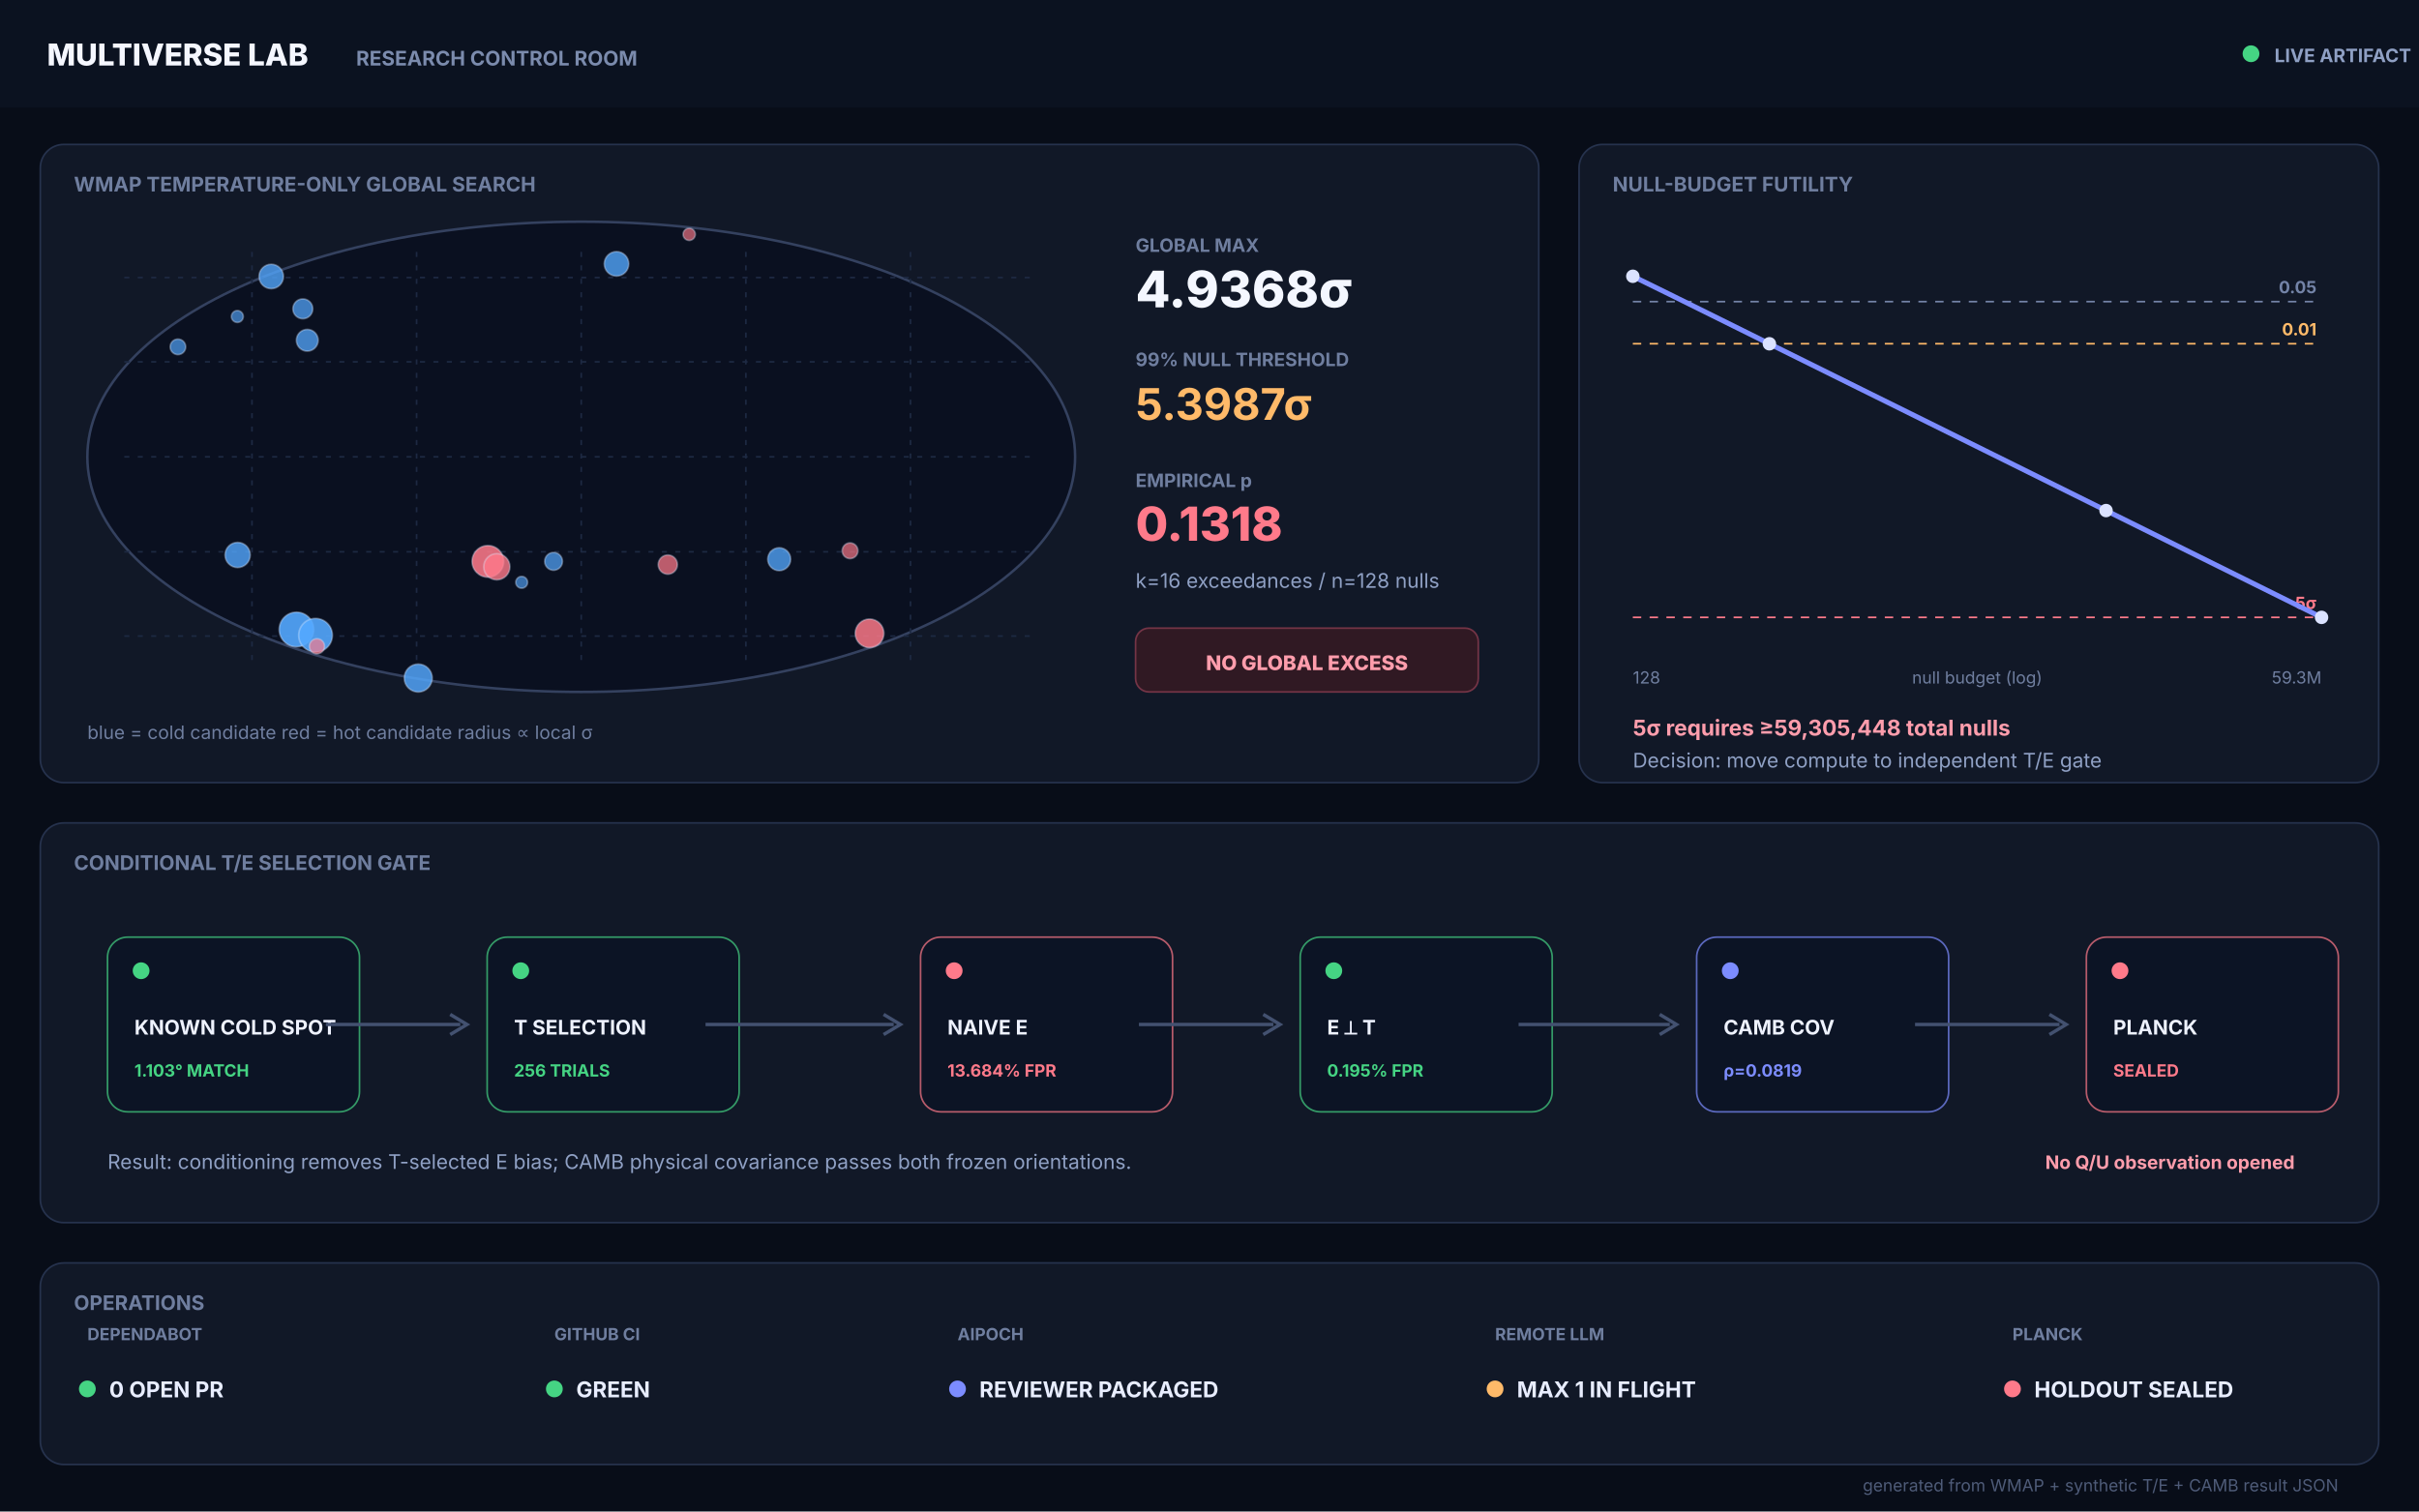
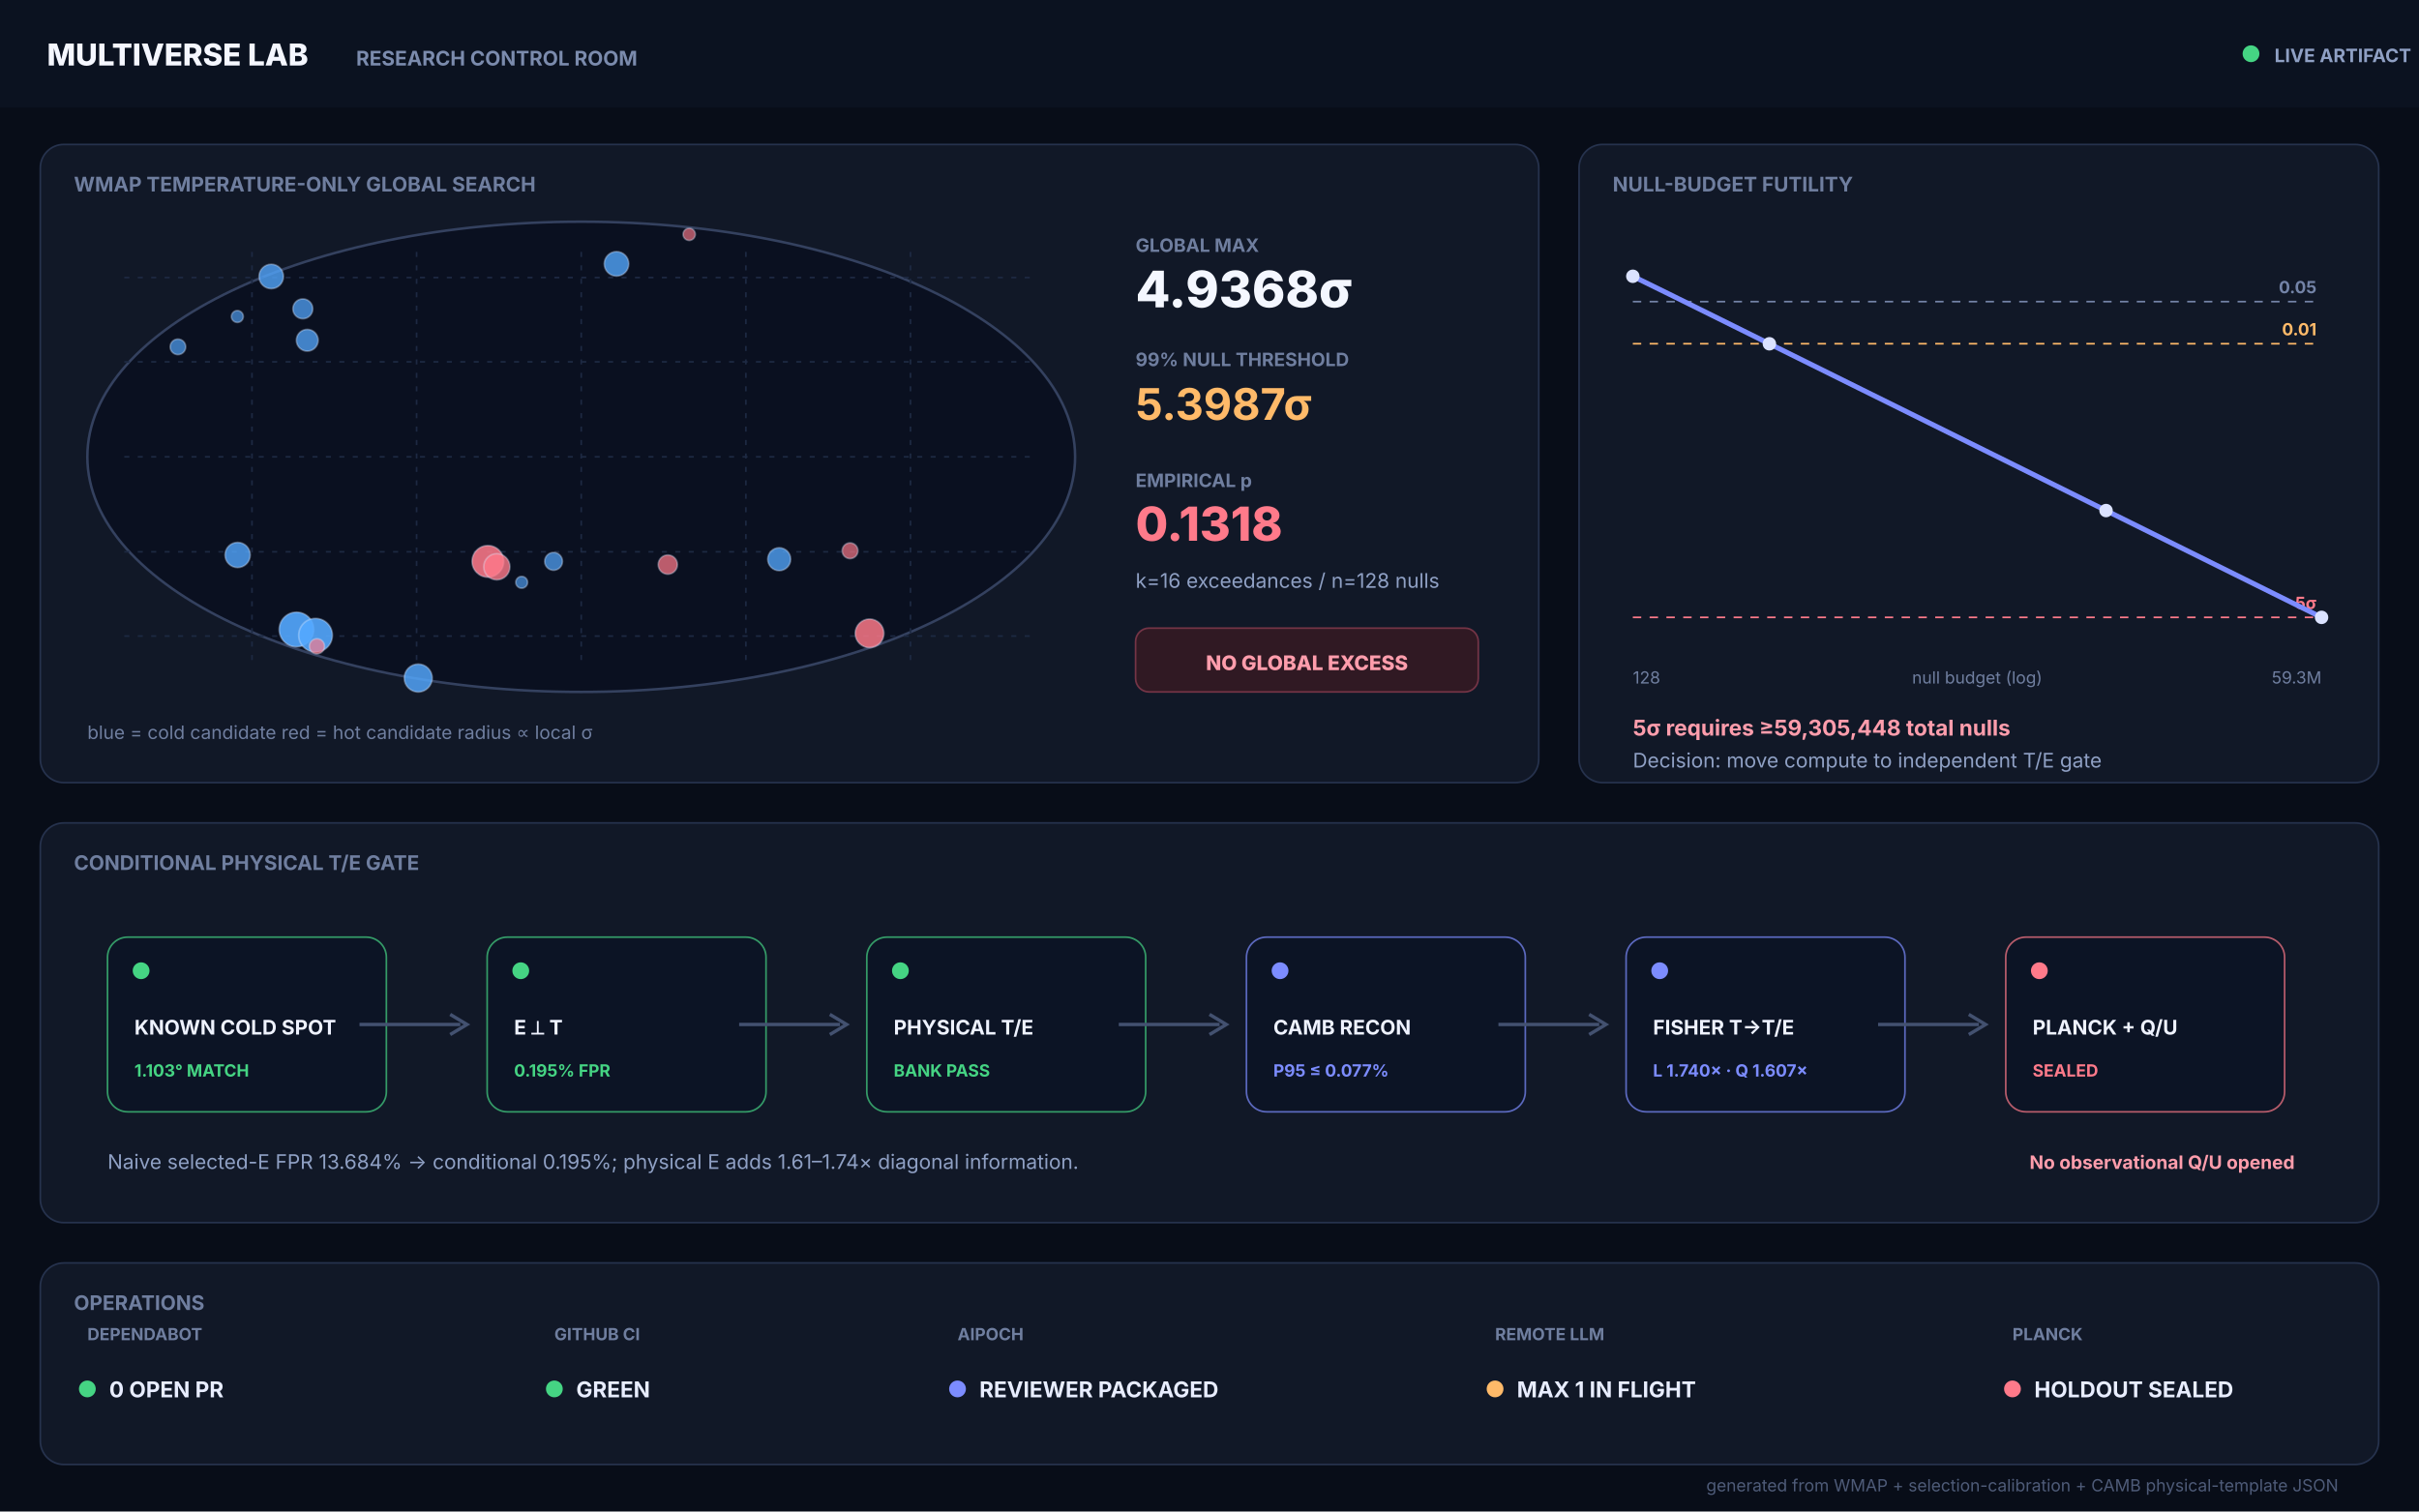
<svg xmlns="http://www.w3.org/2000/svg" width="1440" height="900" viewBox="0 0 1440 900">
  <rect width="1440" height="900" fill="#080d18" />
  <style>text{font-family:Inter,ui-sans-serif,system-ui,-apple-system,BlinkMacSystemFont,"Segoe UI",sans-serif}.mono{font-family:"SFMono-Regular",Consolas,monospace}</style>
  <rect x="0" y="0" width="1440" height="64" fill="#0b1220" />
  <text x="28" y="39" fill="#f5f7ff" font-size="18" font-weight="800" text-anchor="start">MULTIVERSE LAB</text>
  <text x="212" y="39" fill="#7b8bad" font-size="12" font-weight="700" text-anchor="start">RESEARCH CONTROL ROOM</text>
  <circle cx="1340" cy="32" r="5" fill="#45d483" />
  <text x="1354" y="37" fill="#8fa0c4" font-size="11" font-weight="700" text-anchor="start">LIVE ARTIFACT</text>
  <rect x="24" y="86" width="892" height="380" rx="14" fill="#111827" stroke="#26324d" />
  <text x="44" y="114" fill="#6f7e9f" font-size="12" font-weight="700" text-anchor="start">WMAP TEMPERATURE-ONLY GLOBAL SEARCH</text>
  <ellipse cx="346.0" cy="272.0" rx="294.0" ry="140.0" fill="#0a1020" stroke="#34415f" stroke-width="1.5" />
  <line x1="150.0" y1="150" x2="150.0" y2="394" stroke="#1d2942" stroke-width="1" stroke-dasharray="3 5" />
  <line x1="248.0" y1="150" x2="248.0" y2="394" stroke="#1d2942" stroke-width="1" stroke-dasharray="3 5" />
  <line x1="346.0" y1="150" x2="346.0" y2="394" stroke="#1d2942" stroke-width="1" stroke-dasharray="3 5" />
  <line x1="444.0" y1="150" x2="444.0" y2="394" stroke="#1d2942" stroke-width="1" stroke-dasharray="3 5" />
  <line x1="542.0" y1="150" x2="542.0" y2="394" stroke="#1d2942" stroke-width="1" stroke-dasharray="3 5" />
  <line x1="74" y1="378.734" x2="618" y2="378.734" stroke="#1d2942" stroke-width="1" stroke-dasharray="3 5" />
  <line x1="74" y1="328.556" x2="618" y2="328.556" stroke="#1d2942" stroke-width="1" stroke-dasharray="3 5" />
  <line x1="74" y1="272.0" x2="618" y2="272.0" stroke="#1d2942" stroke-width="1" stroke-dasharray="3 5" />
  <line x1="74" y1="215.444" x2="618" y2="215.444" stroke="#1d2942" stroke-width="1" stroke-dasharray="3 5" />
  <line x1="74" y1="165.266" x2="618" y2="165.266" stroke="#1d2942" stroke-width="1" stroke-dasharray="3 5" />
  <circle cx="176.52" cy="374.82" r="10.32" fill="#54a8ff" fill-opacity="0.90" stroke="#dbe8ff" stroke-opacity="0.35" />
  <circle cx="290.45" cy="334.25" r="9.44" fill="#ff7a8a" fill-opacity="0.86" stroke="#dbe8ff" stroke-opacity="0.35" />
  <circle cx="248.97" cy="403.72" r="8.32" fill="#54a8ff" fill-opacity="0.82" stroke="#dbe8ff" stroke-opacity="0.35" />
  <circle cx="367.00" cy="157.10" r="7.29" fill="#54a8ff" fill-opacity="0.78" stroke="#dbe8ff" stroke-opacity="0.35" />
  <circle cx="161.47" cy="164.62" r="7.27" fill="#54a8ff" fill-opacity="0.78" stroke="#dbe8ff" stroke-opacity="0.35" />
  <circle cx="187.84" cy="378.26" r="10.03" fill="#54a8ff" fill-opacity="0.89" stroke="#dbe8ff" stroke-opacity="0.35" />
  <circle cx="295.75" cy="337.47" r="7.79" fill="#ff7a8a" fill-opacity="0.80" stroke="#dbe8ff" stroke-opacity="0.35" />
  <circle cx="141.46" cy="330.44" r="7.49" fill="#54a8ff" fill-opacity="0.79" stroke="#dbe8ff" stroke-opacity="0.35" />
  <circle cx="463.85" cy="332.97" r="6.82" fill="#54a8ff" fill-opacity="0.76" stroke="#dbe8ff" stroke-opacity="0.35" />
  <circle cx="182.92" cy="202.61" r="6.48" fill="#54a8ff" fill-opacity="0.75" stroke="#dbe8ff" stroke-opacity="0.35" />
  <circle cx="517.63" cy="377.12" r="8.54" fill="#ff7a8a" fill-opacity="0.83" stroke="#dbe8ff" stroke-opacity="0.35" />
  <circle cx="180.27" cy="183.88" r="5.91" fill="#54a8ff" fill-opacity="0.72" stroke="#dbe8ff" stroke-opacity="0.35" />
  <circle cx="329.54" cy="334.25" r="5.30" fill="#54a8ff" fill-opacity="0.70" stroke="#dbe8ff" stroke-opacity="0.35" />
  <circle cx="506.03" cy="327.93" r="4.69" fill="#ff7a8a" fill-opacity="0.67" stroke="#dbe8ff" stroke-opacity="0.35" />
  <circle cx="105.92" cy="206.53" r="4.62" fill="#54a8ff" fill-opacity="0.67" stroke="#dbe8ff" stroke-opacity="0.35" />
  <circle cx="397.54" cy="336.17" r="5.72" fill="#ff7a8a" fill-opacity="0.72" stroke="#dbe8ff" stroke-opacity="0.35" />
  <circle cx="188.68" cy="384.81" r="4.52" fill="#ff7a8a" fill-opacity="0.67" stroke="#dbe8ff" stroke-opacity="0.35" />
  <circle cx="410.27" cy="139.52" r="3.63" fill="#ff7a8a" fill-opacity="0.63" stroke="#dbe8ff" stroke-opacity="0.35" />
  <circle cx="141.30" cy="188.46" r="3.53" fill="#54a8ff" fill-opacity="0.63" stroke="#dbe8ff" stroke-opacity="0.35" />
  <circle cx="310.55" cy="346.73" r="3.52" fill="#54a8ff" fill-opacity="0.63" stroke="#dbe8ff" stroke-opacity="0.35" />
  <text x="52" y="440" fill="#6f7e9f" font-size="11" font-weight="400" text-anchor="start">blue = cold candidate   red = hot candidate   radius ∝ local σ</text>
  <text x="676" y="150" fill="#6f7e9f" font-size="11" font-weight="700" text-anchor="start">GLOBAL MAX</text>
  <text x="676" y="183" fill="#f4f7ff" font-size="30" font-weight="800" text-anchor="start">4.9368σ</text>
  <text x="676" y="218" fill="#6f7e9f" font-size="11" font-weight="700" text-anchor="start">99% NULL THRESHOLD</text>
  <text x="676" y="250" fill="#ffba69" font-size="26" font-weight="750" text-anchor="start">5.3987σ</text>
  <text x="676" y="290" fill="#6f7e9f" font-size="11" font-weight="700" text-anchor="start">EMPIRICAL p</text>
  <text x="676" y="322" fill="#ff7a8a" font-size="28" font-weight="800" text-anchor="start">0.1318</text>
  <text x="676" y="350" fill="#8fa0c4" font-size="12" font-weight="400" text-anchor="start">k=16 exceedances / n=128 nulls</text>
  <rect x="676" y="374" width="204" height="38" rx="8" fill="#301923" stroke="#743446" />
  <text x="778" y="399" fill="#ff9dac" font-size="12" font-weight="800" text-anchor="middle">NO GLOBAL EXCESS</text>
  <rect x="940" y="86" width="476" height="380" rx="14" fill="#111827" stroke="#26324d" />
  <text x="960" y="114" fill="#6f7e9f" font-size="12" font-weight="700" text-anchor="start">NULL-BUDGET FUTILITY</text>
  <line x1="972" y1="179.594" x2="1382" y2="179.594" stroke="#7383a7" stroke-width="1" stroke-dasharray="5 5" />
  <text x="1379" y="174.594" fill="#7383a7" font-size="10" font-weight="700" text-anchor="end">0.05</text>
  <line x1="972" y1="204.664" x2="1382" y2="204.664" stroke="#ffba69" stroke-width="1" stroke-dasharray="5 5" />
  <text x="1379" y="199.664" fill="#ffba69" font-size="10" font-weight="700" text-anchor="end">0.01</text>
  <line x1="972" y1="367.596" x2="1382" y2="367.596" stroke="#ff7a8a" stroke-width="1" stroke-dasharray="5 5" />
  <text x="1379" y="362.596" fill="#ff7a8a" font-size="10" font-weight="700" text-anchor="end">5σ</text>
  <polyline points="972.0,164.5 993.8,175.2 1015.6,186.0 1037.4,196.8 1053.3,204.7 1109.0,232.3 1181.3,268.1 1253.7,304.0 1382.0,367.6" fill="none" stroke="#7c8cff" stroke-width="3" />
  <circle cx="972.0" cy="164.5" r="4" fill="#dbe2ff" />
  <circle cx="1053.3" cy="204.7" r="4" fill="#dbe2ff" />
  <circle cx="1253.7" cy="304.0" r="4" fill="#dbe2ff" />
  <circle cx="1382.0" cy="367.6" r="4" fill="#dbe2ff" />
  <text x="972" y="407" fill="#6f7e9f" font-size="10" font-weight="400" text-anchor="start">128</text>
  <text x="1177.0" y="407" fill="#6f7e9f" font-size="10" font-weight="400" text-anchor="middle">null budget (log)</text>
  <text x="1382" y="407" fill="#6f7e9f" font-size="10" font-weight="400" text-anchor="end">59.3M</text>
  <text x="972" y="438" fill="#ff9dac" font-size="13" font-weight="700" text-anchor="start">5σ requires ≥59,305,448 total nulls</text>
  <text x="972" y="457" fill="#8fa0c4" font-size="12" font-weight="400" text-anchor="start">Decision: move compute to independent T/E gate</text>
  <rect x="24" y="490" width="1392" height="238" rx="14" fill="#111827" stroke="#26324d" />
-   <text x="44" y="518" fill="#6f7e9f" font-size="12" font-weight="700" text-anchor="start">CONDITIONAL T/E SELECTION GATE</text>
-   <rect x="64" y="558" width="150" height="104" rx="12" fill="#0c1425" stroke="#45d483" stroke-opacity="0.7" />
+   <text x="44" y="518" fill="#6f7e9f" font-size="12" font-weight="700" text-anchor="start">CONDITIONAL PHYSICAL T/E GATE</text>
+   <rect x="64" y="558" width="166" height="104" rx="12" fill="#0c1425" stroke="#45d483" stroke-opacity="0.7" />
  <circle cx="84" cy="578" r="5" fill="#45d483" />
  <text x="80" y="616" fill="#eef2ff" font-size="12" font-weight="750" text-anchor="start">KNOWN COLD SPOT</text>
  <text x="80" y="641" fill="#45d483" font-size="10" font-weight="700" text-anchor="start">1.103° MATCH</text>
-   <line x1="194" y1="610" x2="274" y2="610" stroke="#435170" stroke-width="2" />
+   <line x1="214" y1="610" x2="274" y2="610" stroke="#435170" stroke-width="2" />
  <path d="M268 604 L278 610 L268 616" fill="none" stroke="#435170" stroke-width="2" />
-   <rect x="290" y="558" width="150" height="104" rx="12" fill="#0c1425" stroke="#45d483" stroke-opacity="0.7" />
+   <rect x="290" y="558" width="166" height="104" rx="12" fill="#0c1425" stroke="#45d483" stroke-opacity="0.7" />
  <circle cx="310" cy="578" r="5" fill="#45d483" />
-   <text x="306" y="616" fill="#eef2ff" font-size="12" font-weight="750" text-anchor="start">T SELECTION</text>
-   <text x="306" y="641" fill="#45d483" font-size="10" font-weight="700" text-anchor="start">256 TRIALS</text>
-   <line x1="420" y1="610" x2="532" y2="610" stroke="#435170" stroke-width="2" />
-   <path d="M526 604 L536 610 L526 616" fill="none" stroke="#435170" stroke-width="2" />
-   <rect x="548" y="558" width="150" height="104" rx="12" fill="#0c1425" stroke="#ff7a8a" stroke-opacity="0.7" />
-   <circle cx="568" cy="578" r="5" fill="#ff7a8a" />
-   <text x="564" y="616" fill="#eef2ff" font-size="12" font-weight="750" text-anchor="start">NAIVE E</text>
-   <text x="564" y="641" fill="#ff7a8a" font-size="10" font-weight="700" text-anchor="start">13.684% FPR</text>
-   <line x1="678" y1="610" x2="758" y2="610" stroke="#435170" stroke-width="2" />
-   <path d="M752 604 L762 610 L752 616" fill="none" stroke="#435170" stroke-width="2" />
-   <rect x="774" y="558" width="150" height="104" rx="12" fill="#0c1425" stroke="#45d483" stroke-opacity="0.7" />
-   <circle cx="794" cy="578" r="5" fill="#45d483" />
-   <text x="790" y="616" fill="#eef2ff" font-size="12" font-weight="750" text-anchor="start">E ⟂ T</text>
-   <text x="790" y="641" fill="#45d483" font-size="10" font-weight="700" text-anchor="start">0.195% FPR</text>
-   <line x1="904" y1="610" x2="994" y2="610" stroke="#435170" stroke-width="2" />
-   <path d="M988 604 L998 610 L988 616" fill="none" stroke="#435170" stroke-width="2" />
-   <rect x="1010" y="558" width="150" height="104" rx="12" fill="#0c1425" stroke="#7c8cff" stroke-opacity="0.7" />
-   <circle cx="1030" cy="578" r="5" fill="#7c8cff" />
-   <text x="1026" y="616" fill="#eef2ff" font-size="12" font-weight="750" text-anchor="start">CAMB COV</text>
-   <text x="1026" y="641" fill="#7c8cff" font-size="10" font-weight="700" text-anchor="start">ρ=0.0819</text>
-   <line x1="1140" y1="610" x2="1226" y2="610" stroke="#435170" stroke-width="2" />
-   <path d="M1220 604 L1230 610 L1220 616" fill="none" stroke="#435170" stroke-width="2" />
-   <rect x="1242" y="558" width="150" height="104" rx="12" fill="#0c1425" stroke="#ff7a8a" stroke-opacity="0.7" />
-   <circle cx="1262" cy="578" r="5" fill="#ff7a8a" />
-   <text x="1258" y="616" fill="#eef2ff" font-size="12" font-weight="750" text-anchor="start">PLANCK</text>
-   <text x="1258" y="641" fill="#ff7a8a" font-size="10" font-weight="700" text-anchor="start">SEALED</text>
-   <text x="64" y="696" fill="#8fa0c4" font-size="12" font-weight="400" text-anchor="start">Result: conditioning removes T-selected E bias; CAMB physical covariance passes both frozen orientations.</text>
-   <text x="1366" y="696" fill="#ff9dac" font-size="11" font-weight="700" text-anchor="end">No Q/U observation opened</text>
+   <text x="306" y="616" fill="#eef2ff" font-size="12" font-weight="750" text-anchor="start">E ⟂ T</text>
+   <text x="306" y="641" fill="#45d483" font-size="10" font-weight="700" text-anchor="start">0.195% FPR</text>
+   <line x1="440" y1="610" x2="500" y2="610" stroke="#435170" stroke-width="2" />
+   <path d="M494 604 L504 610 L494 616" fill="none" stroke="#435170" stroke-width="2" />
+   <rect x="516" y="558" width="166" height="104" rx="12" fill="#0c1425" stroke="#45d483" stroke-opacity="0.7" />
+   <circle cx="536" cy="578" r="5" fill="#45d483" />
+   <text x="532" y="616" fill="#eef2ff" font-size="12" font-weight="750" text-anchor="start">PHYSICAL T/E</text>
+   <text x="532" y="641" fill="#45d483" font-size="10" font-weight="700" text-anchor="start">BANK PASS</text>
+   <line x1="666" y1="610" x2="726" y2="610" stroke="#435170" stroke-width="2" />
+   <path d="M720 604 L730 610 L720 616" fill="none" stroke="#435170" stroke-width="2" />
+   <rect x="742" y="558" width="166" height="104" rx="12" fill="#0c1425" stroke="#7c8cff" stroke-opacity="0.7" />
+   <circle cx="762" cy="578" r="5" fill="#7c8cff" />
+   <text x="758" y="616" fill="#eef2ff" font-size="12" font-weight="750" text-anchor="start">CAMB RECON</text>
+   <text x="758" y="641" fill="#7c8cff" font-size="10" font-weight="700" text-anchor="start">P95 ≤ 0.077%</text>
+   <line x1="892" y1="610" x2="952" y2="610" stroke="#435170" stroke-width="2" />
+   <path d="M946 604 L956 610 L946 616" fill="none" stroke="#435170" stroke-width="2" />
+   <rect x="968" y="558" width="166" height="104" rx="12" fill="#0c1425" stroke="#7c8cff" stroke-opacity="0.7" />
+   <circle cx="988" cy="578" r="5" fill="#7c8cff" />
+   <text x="984" y="616" fill="#eef2ff" font-size="12" font-weight="750" text-anchor="start">FISHER T→T/E</text>
+   <text x="984" y="641" fill="#7c8cff" font-size="10" font-weight="700" text-anchor="start">L 1.740× · Q 1.607×</text>
+   <line x1="1118" y1="610" x2="1178" y2="610" stroke="#435170" stroke-width="2" />
+   <path d="M1172 604 L1182 610 L1172 616" fill="none" stroke="#435170" stroke-width="2" />
+   <rect x="1194" y="558" width="166" height="104" rx="12" fill="#0c1425" stroke="#ff7a8a" stroke-opacity="0.7" />
+   <circle cx="1214" cy="578" r="5" fill="#ff7a8a" />
+   <text x="1210" y="616" fill="#eef2ff" font-size="12" font-weight="750" text-anchor="start">PLANCK + Q/U</text>
+   <text x="1210" y="641" fill="#ff7a8a" font-size="10" font-weight="700" text-anchor="start">SEALED</text>
+   <text x="64" y="696" fill="#8fa0c4" font-size="12" font-weight="400" text-anchor="start">Naive selected-E FPR 13.684% → conditional 0.195%; physical E adds 1.61–1.74× diagonal information.</text>
+   <text x="1366" y="696" fill="#ff9dac" font-size="11" font-weight="700" text-anchor="end">No observational Q/U opened</text>
  <rect x="24" y="752" width="1392" height="120" rx="14" fill="#111827" stroke="#26324d" />
  <text x="44" y="780" fill="#6f7e9f" font-size="12" font-weight="700" text-anchor="start">OPERATIONS</text>
  <text x="52" y="798" fill="#6f7e9f" font-size="10" font-weight="700" text-anchor="start">DEPENDABOT</text>
  <circle cx="52" cy="827" r="5" fill="#45d483" />
  <text x="65" y="832" fill="#e8edff" font-size="13" font-weight="700" text-anchor="start">0 OPEN PR</text>
  <text x="330" y="798" fill="#6f7e9f" font-size="10" font-weight="700" text-anchor="start">GITHUB CI</text>
  <circle cx="330" cy="827" r="5" fill="#45d483" />
  <text x="343" y="832" fill="#e8edff" font-size="13" font-weight="700" text-anchor="start">GREEN</text>
  <text x="570" y="798" fill="#6f7e9f" font-size="10" font-weight="700" text-anchor="start">AIPOCH</text>
  <circle cx="570" cy="827" r="5" fill="#7c8cff" />
  <text x="583" y="832" fill="#e8edff" font-size="13" font-weight="700" text-anchor="start">REVIEWER PACKAGED</text>
  <text x="890" y="798" fill="#6f7e9f" font-size="10" font-weight="700" text-anchor="start">REMOTE LLM</text>
  <circle cx="890" cy="827" r="5" fill="#ffba69" />
  <text x="903" y="832" fill="#e8edff" font-size="13" font-weight="700" text-anchor="start">MAX 1 IN FLIGHT</text>
  <text x="1198" y="798" fill="#6f7e9f" font-size="10" font-weight="700" text-anchor="start">PLANCK</text>
  <circle cx="1198" cy="827" r="5" fill="#ff7a8a" />
  <text x="1211" y="832" fill="#e8edff" font-size="13" font-weight="700" text-anchor="start">HOLDOUT SEALED</text>
-   <text x="1392" y="888" fill="#4e5b78" font-size="10" font-weight="400" text-anchor="end">generated from WMAP + synthetic T/E + CAMB result JSON</text>
+   <text x="1392" y="888" fill="#4e5b78" font-size="10" font-weight="400" text-anchor="end">generated from WMAP + selection-calibration + CAMB physical-template JSON</text>
</svg>
